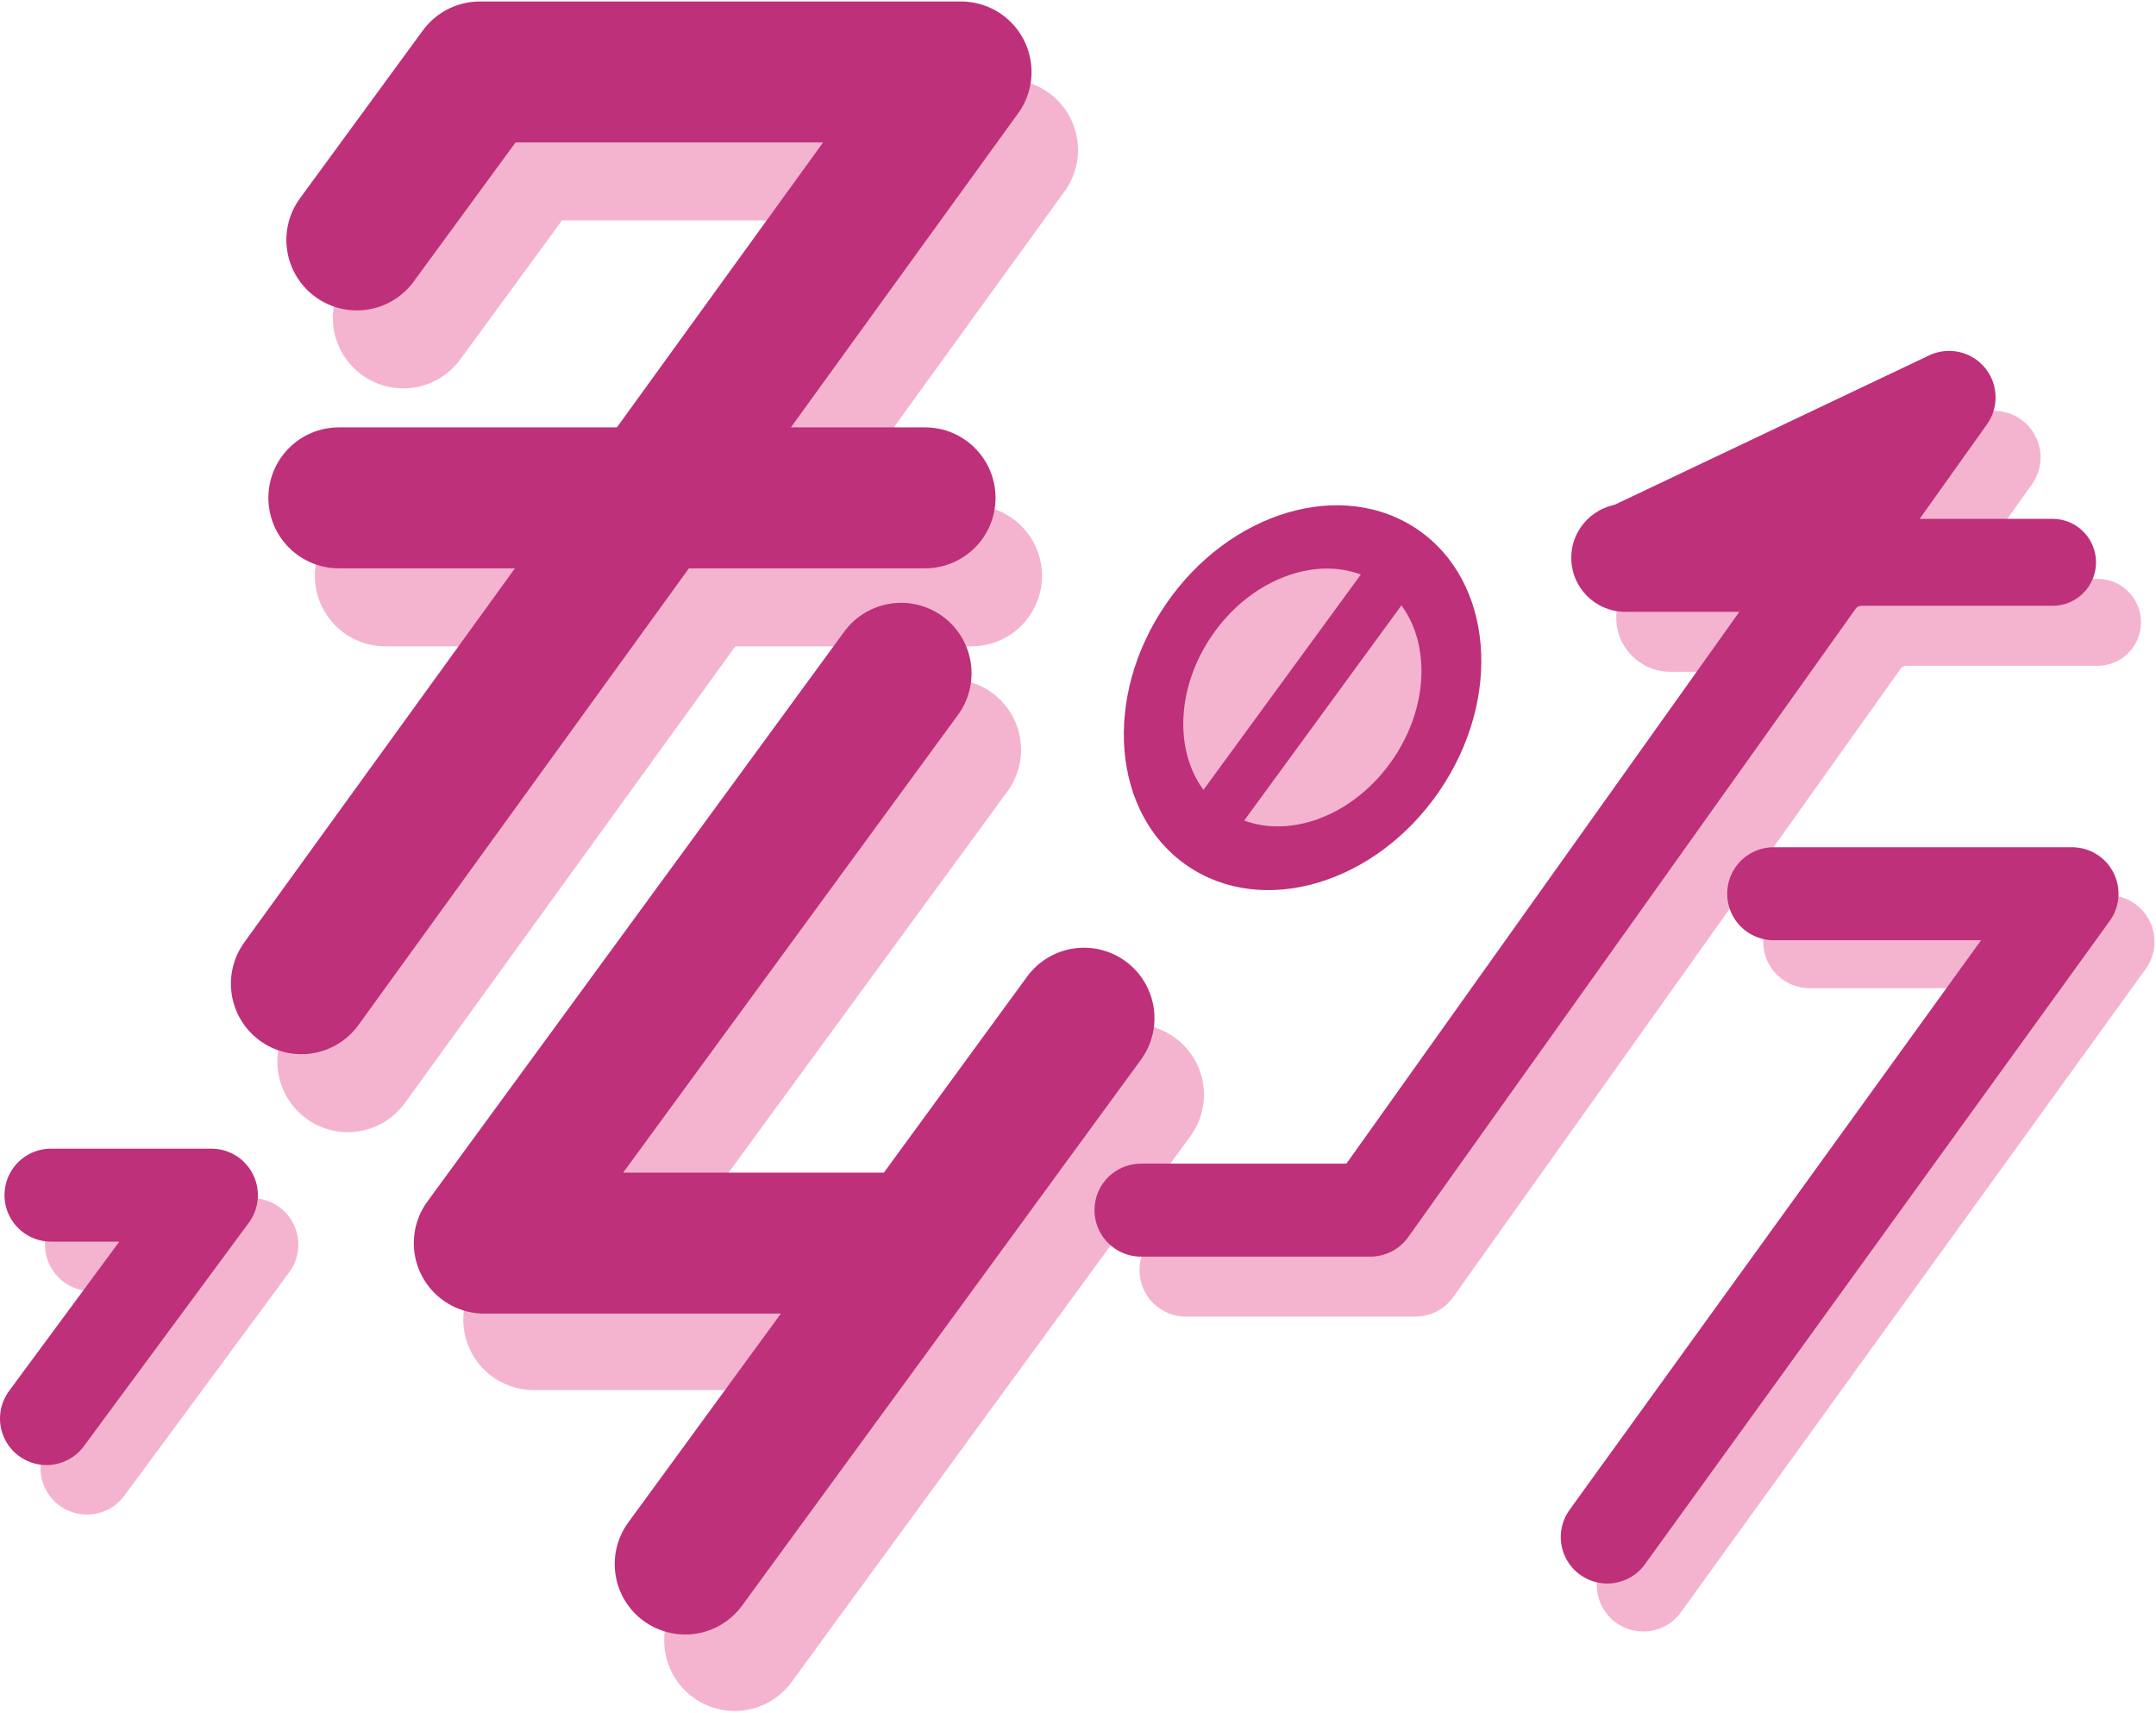
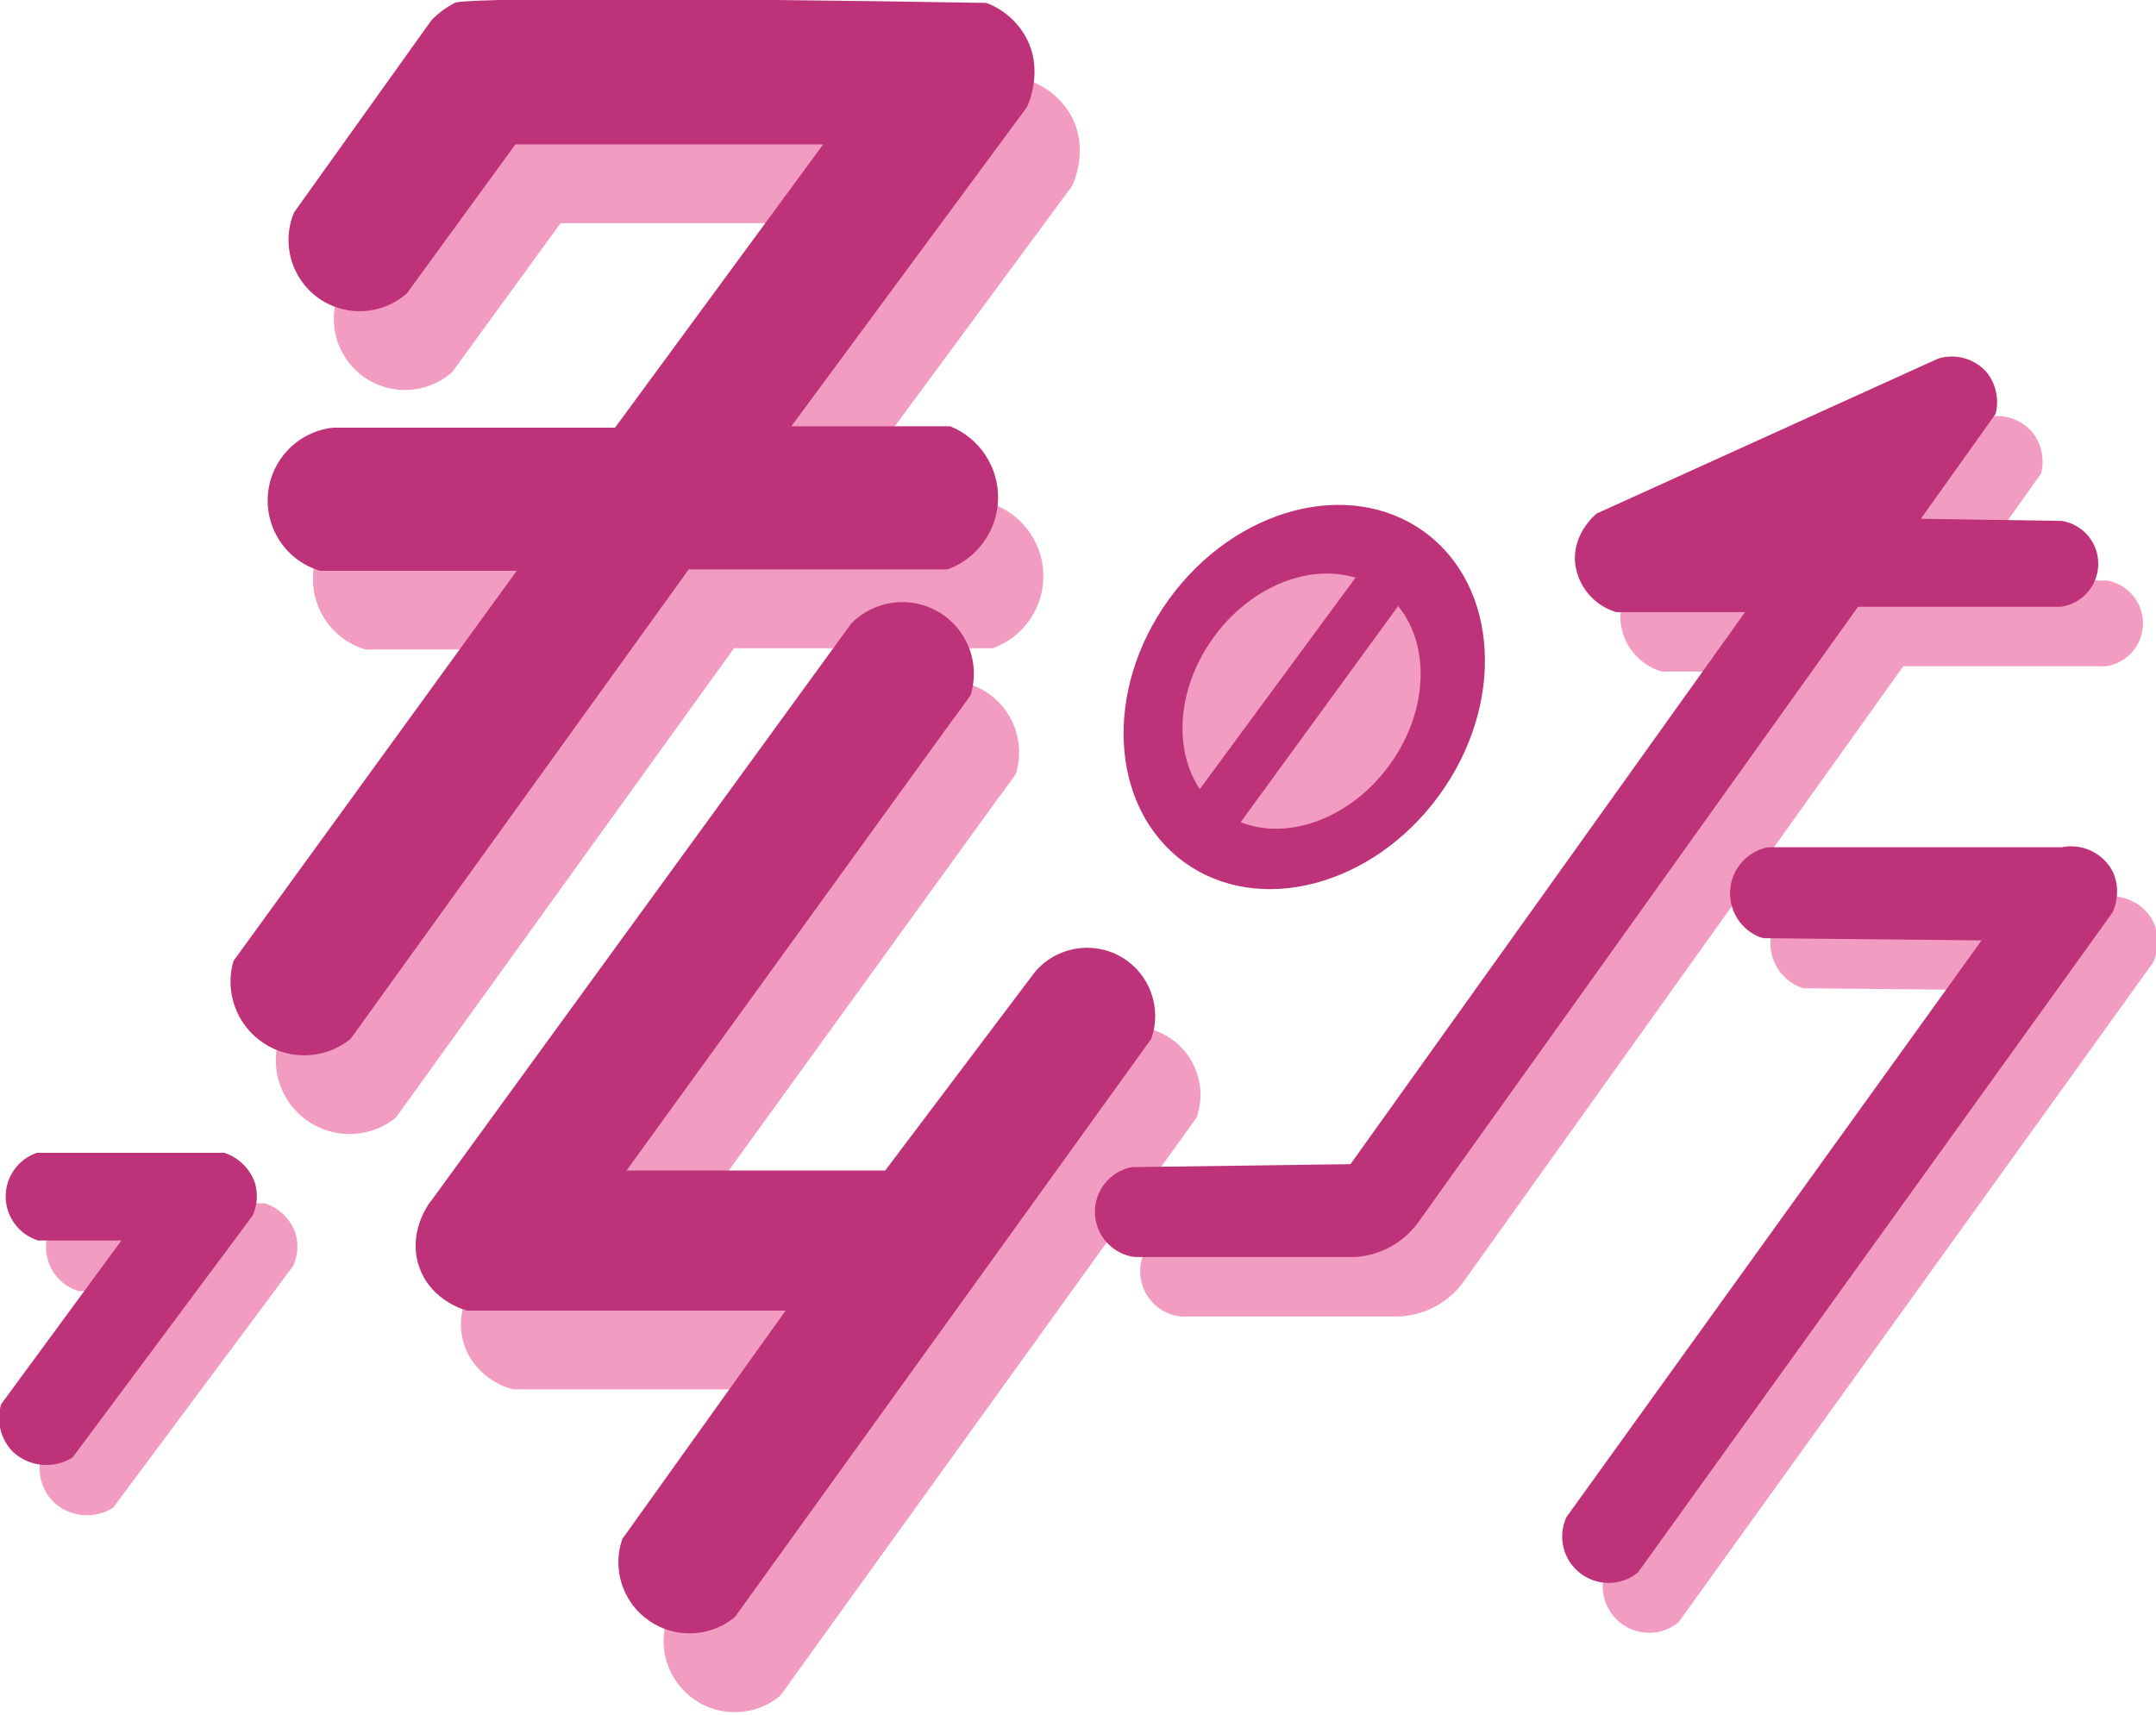
- <svg xmlns="http://www.w3.org/2000/svg" width="719" height="571" viewBox="0 0 719 571" fill="none">
-   <path d="M395.5 423.501H472L665 152.501L555.5 204.501L616 197.001" stroke="#F4B4D0" stroke-width="31" stroke-linecap="round" stroke-linejoin="round" />
-   <rect x="608" y="193.001" width="106" height="29" rx="14.5" fill="#F4B4D0" />
-   <rect x="539" y="188.001" width="106" height="36" rx="18" fill="#F4B4D0" />
-   <ellipse cx="434.392" cy="232.637" rx="67.955" ry="55.23" transform="rotate(-55.5 434.392 232.637)" fill="#BE3079" />
-   <path fill-rule="evenodd" clip-rule="evenodd" d="M414.92 273.597C431.076 279.598 451.907 271.513 464.446 253.269C476.33 235.977 477.026 215.003 467.367 201.849L414.92 273.597ZM453.823 191.571C437.654 185.504 416.766 193.585 404.203 211.865C392.294 229.192 391.621 250.217 401.342 263.365L453.823 191.571Z" fill="#F4B4D0" />
-   <path d="M603.5 314H703L548 528.5" stroke="#F4B4D0" stroke-width="31" stroke-linecap="round" stroke-linejoin="round" />
-   <path d="M30.5 415H84L29 489.5" stroke="#F4B4D0" stroke-width="31" stroke-linecap="round" stroke-linejoin="round" />
-   <path d="M317 250L178 440H317" stroke="#F4B4D0" stroke-width="47" stroke-linecap="round" stroke-linejoin="round" />
-   <path d="M378 365L245 547" stroke="#F4B4D0" stroke-width="47" stroke-linecap="round" />
-   <path d="M134.5 106L175.5 50H336L116 354" stroke="#F4B4D0" stroke-width="47" stroke-linecap="round" stroke-linejoin="round" />
-   <path d="M128.5 192H324" stroke="#F4B4D0" stroke-width="47" stroke-linecap="round" />
-   <path d="M380.5 403.5H457L650 132.5L540.5 184.5L601 177" stroke="#BE3079" stroke-width="31" stroke-linecap="round" stroke-linejoin="round" />
-   <rect x="593" y="173" width="106" height="29" rx="14.5" fill="#BE3079" />
-   <rect x="524" y="168" width="106" height="36" rx="18" fill="#BE3079" />
-   <path d="M300.5 224.5L161.5 414.5H300.5" stroke="#BE3079" stroke-width="47" stroke-linecap="round" stroke-linejoin="round" />
-   <path d="M361.5 339.5L228.5 521.5" stroke="#BE3079" stroke-width="47" stroke-linecap="round" />
-   <path d="M591.5 298H691L536 512.5" stroke="#BE3079" stroke-width="31" stroke-linecap="round" stroke-linejoin="round" />
-   <path d="M17 398.5H70.5L15.5 473" stroke="#BE3079" stroke-width="31" stroke-linecap="round" stroke-linejoin="round" />
-   <path d="M119 80L160 24H320.5L100.5 328" stroke="#BE3079" stroke-width="47" stroke-linecap="round" stroke-linejoin="round" />
-   <path d="M113 166H308.5" stroke="#BE3079" stroke-width="47" stroke-linecap="round" />
+ <svg xmlns="http://www.w3.org/2000/svg" id="Layer_1" data-name="Layer 1" viewBox="0 0 451.8 359.28">
+   <defs>
+     <style>.cls-1{fill:#f39cc1;}.cls-2{fill:#be3279;}</style>
+   </defs>
+   <path class="cls-1" d="M104.75,17.1c2-1.07,48.26-1.07,111.46,0a16,16,0,0,1,8.17,7c3.89,6.94.66,14.09.31,14.84l-49.37,66.93h33.31a16.07,16.07,0,0,1-.6,30H153.81L82.94,234.26a15.45,15.45,0,0,1-24.53-16.35l59.36-81.78H76.58a15.36,15.36,0,0,1,2.73-30h59.06L182,46.78H117.47L94.75,78A14.92,14.92,0,0,1,71.13,61L99.9,20.74a18,18,0,0,1,2.42-2.12A21.79,21.79,0,0,1,104.75,17.1Z" />
+   <path class="cls-1" d="M99.6,268.49c-.26.33-4.93,6.57-2.12,13.93,2.61,6.83,9.38,8.63,10,8.78h66.64l-34.23,47.86a14.91,14.91,0,0,0,23.62,16.35l87.23-121.15a14.29,14.29,0,0,0-24.45-13.93L195,261.83H140.79l72.08-99.65" />
+   <path class="cls-1" d="M99.14,269.15l88.75-122a15,15,0,0,1,25,15l-3.19,4.42" />
+   <path class="cls-1" d="M8.72,304.82a10.12,10.12,0,0,0,2.5,10A10.29,10.29,0,0,0,23.71,316l37.71-50.66a9.72,9.72,0,0,0,.45-7,10.11,10.11,0,0,0-6.36-6.13H16.22a9.67,9.67,0,0,0,.22,18.4H33.93Z" />
+   <path class="cls-1" d="M292.53,256.46l.31-.43,82.38-115.27h-27a12.15,12.15,0,0,1-8.63-10.45c-.48-6,4.13-9.89,4.55-10.22l71.55-32.48a9.76,9.76,0,0,1,10.22,3,10.08,10.08,0,0,1,1.82,8.63l-15.67,22,29.53.45a9.1,9.1,0,0,1-.23,17.95H398.84l-92,128.8a17.64,17.64,0,0,1-13.63,7.49H247.33a9.55,9.55,0,0,1-.69-18.85Z" />
+   <path class="cls-1" d="M379.21,207.14l44.53.45-87,120.85a9.73,9.73,0,0,0,15,11.59l99.49-138.34c.16-.34,2.24-5-.45-9.32a9.89,9.89,0,0,0-10.22-4.31H379A9.86,9.86,0,0,0,377.47,207l.76.15Z" />
+   <path class="cls-2" d="M95.26.61c2-1.07,48.26-1.08,111.45,0a16,16,0,0,1,8.18,7c3.89,6.94.66,14.09.31,14.84L165.83,89.35h33.31a16.07,16.07,0,0,1-.6,30H144.32L73.45,217.77a15.45,15.45,0,0,1-24.53-16.35l59.36-81.78H67.09a15.36,15.36,0,0,1,2.72-30h59.07l43.61-59.37H108L85.26,61.49a14.92,14.92,0,0,1-23.62-17L90.41,4.24a19.5,19.5,0,0,1,2.42-2.12A22.6,22.6,0,0,1,95.26.61Z" />
+   <path class="cls-2" d="M90.11,252c-.26.33-4.93,6.57-2.12,13.93,2.61,6.83,9.38,8.63,10,8.78h66.63l-34.22,47.86A14.91,14.91,0,0,0,154,338.92l87.23-121.15a14.28,14.28,0,0,0-24.45-13.93l-31.28,41.49H131.3l72.08-99.64" />
+   <path class="cls-2" d="M89.65,252.66l88.75-122a15,15,0,0,1,25,15l-3.19,4.42" />
+   <path class="cls-2" d="M.23,294.32a10.13,10.13,0,0,0,2.5,10,10.3,10.3,0,0,0,12.49,1.14L52.93,254.8a9.73,9.73,0,0,0,.45-7A10.17,10.17,0,0,0,47,241.62H7.72A9.67,9.67,0,0,0,8,260H25.44Z" />
+   <path class="cls-2" d="M283,244l.31-.43,82.38-115.27h-27a12.15,12.15,0,0,1-8.63-10.45c-.48-6,4.13-9.89,4.54-10.22l71.56-32.48a9.74,9.74,0,0,1,10.22,2.95,10.08,10.08,0,0,1,1.82,8.63l-15.68,22,29.54.45a9.1,9.1,0,0,1-.23,18H389.35l-92,128.8a17.64,17.64,0,0,1-13.63,7.49H237.84a9.55,9.55,0,0,1-.69-18.85Z" />
+   <path class="cls-2" d="M370.72,196.65l44.53.45L328.24,318a9.73,9.73,0,0,0,15,11.58L442.73,191.2c.16-.34,2.24-5-.45-9.32a9.89,9.89,0,0,0-10.22-4.31H370.5A9.86,9.86,0,0,0,369,196.5l.76.15Z" />
+   <ellipse class="cls-2" cx="273.32" cy="146.09" rx="42.79" ry="34.98" transform="translate(-5.53 281.34) rotate(-54)" />
+   <ellipse class="cls-1" cx="272.75" cy="146.96" rx="28.61" ry="22.78" transform="translate(-6.46 281.23) rotate(-54)" />
+   <polyline class="cls-2" points="248.49 169.37 287.75 116.06 296.54 122.15 256.9 176.56" />
</svg>
